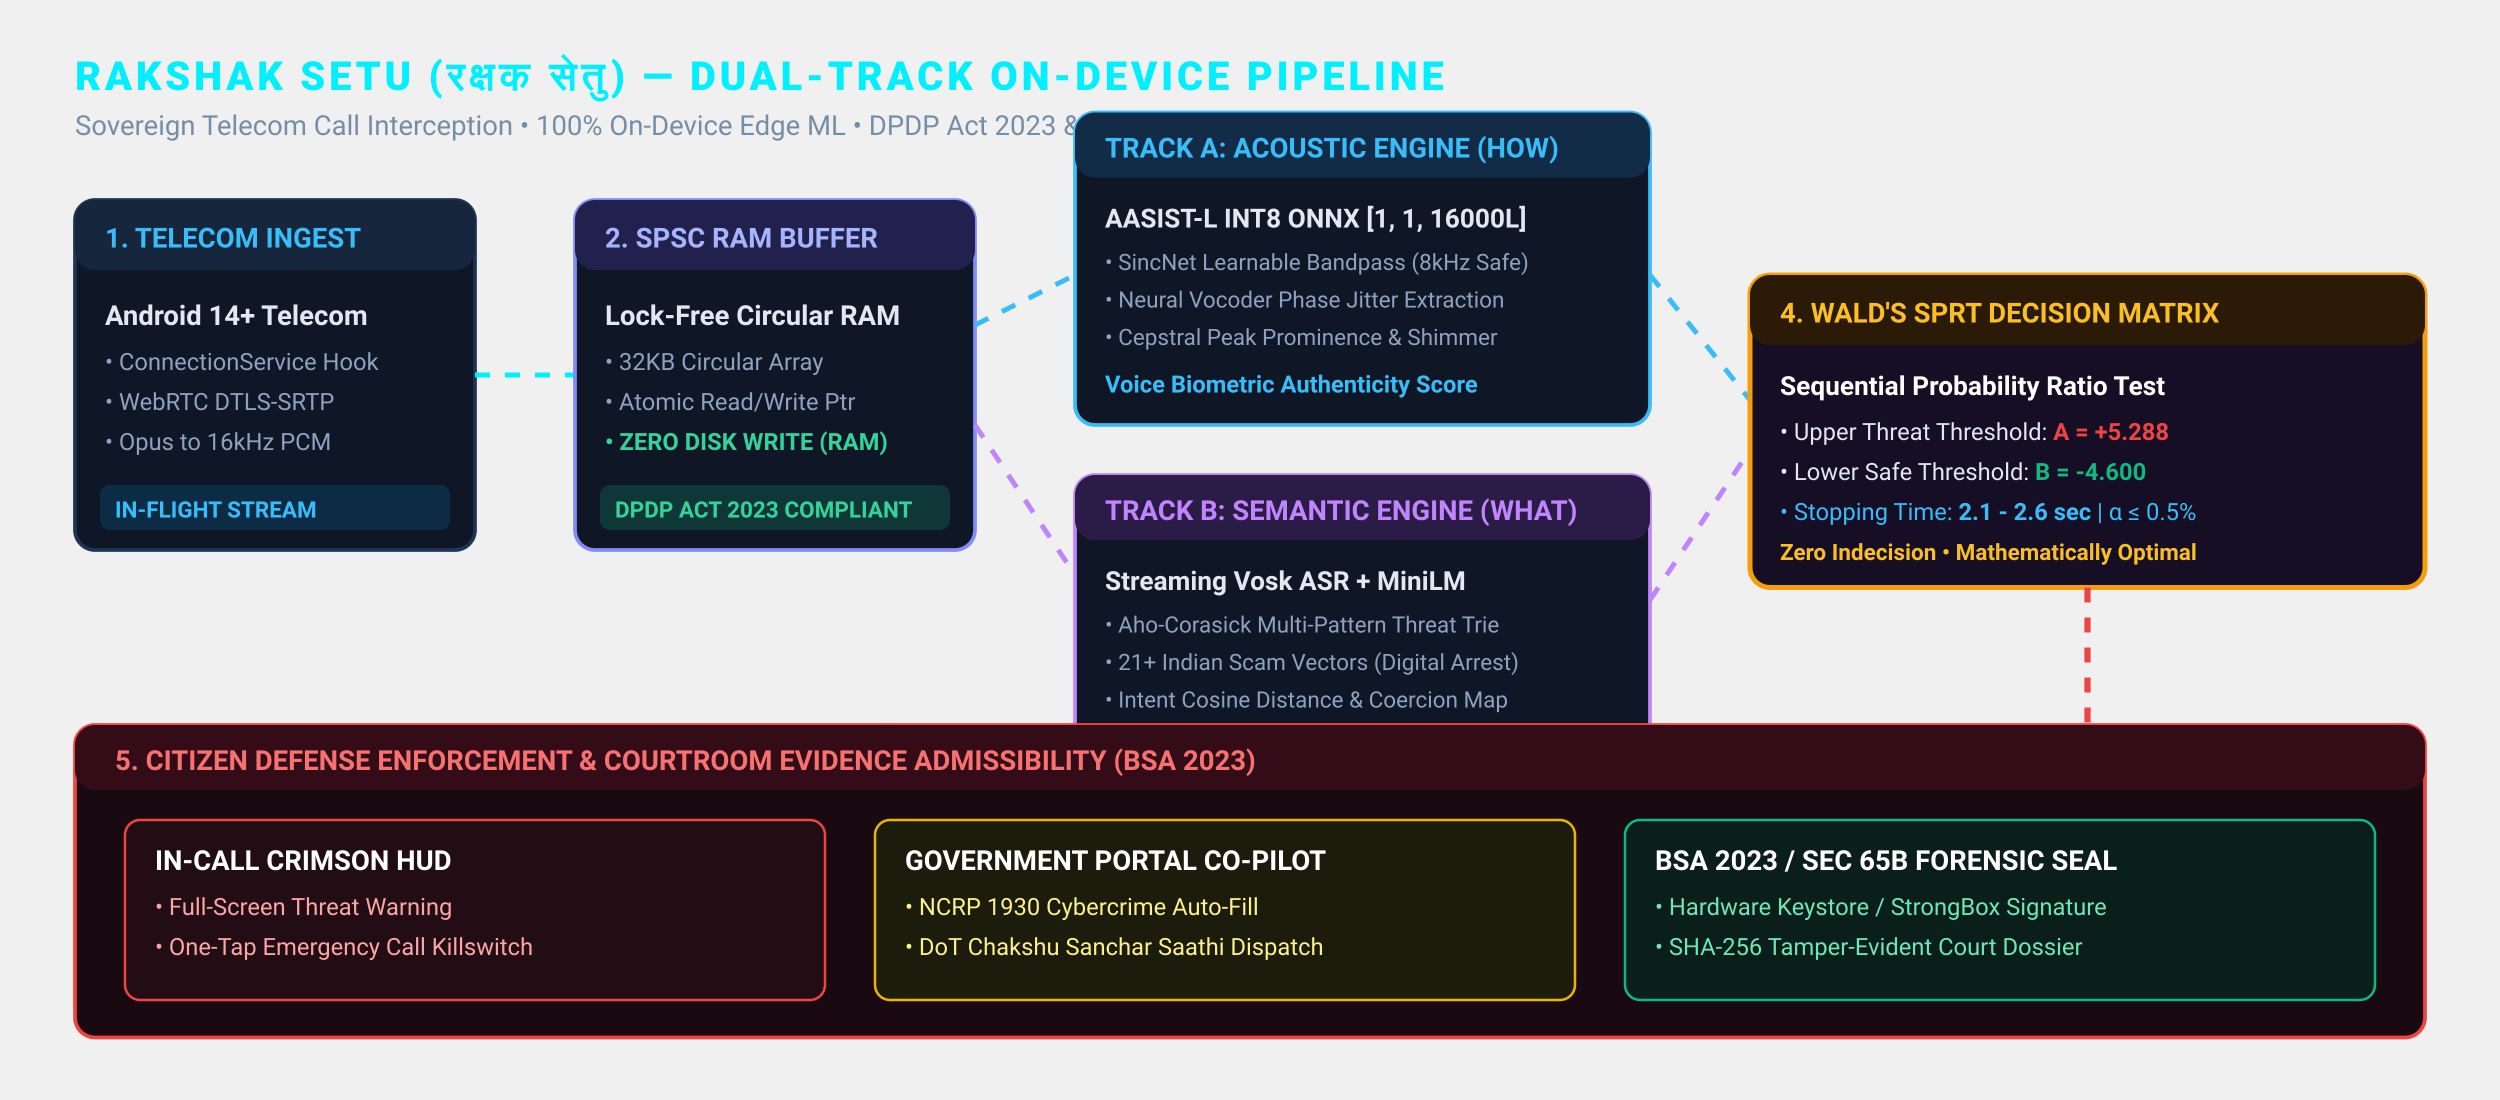
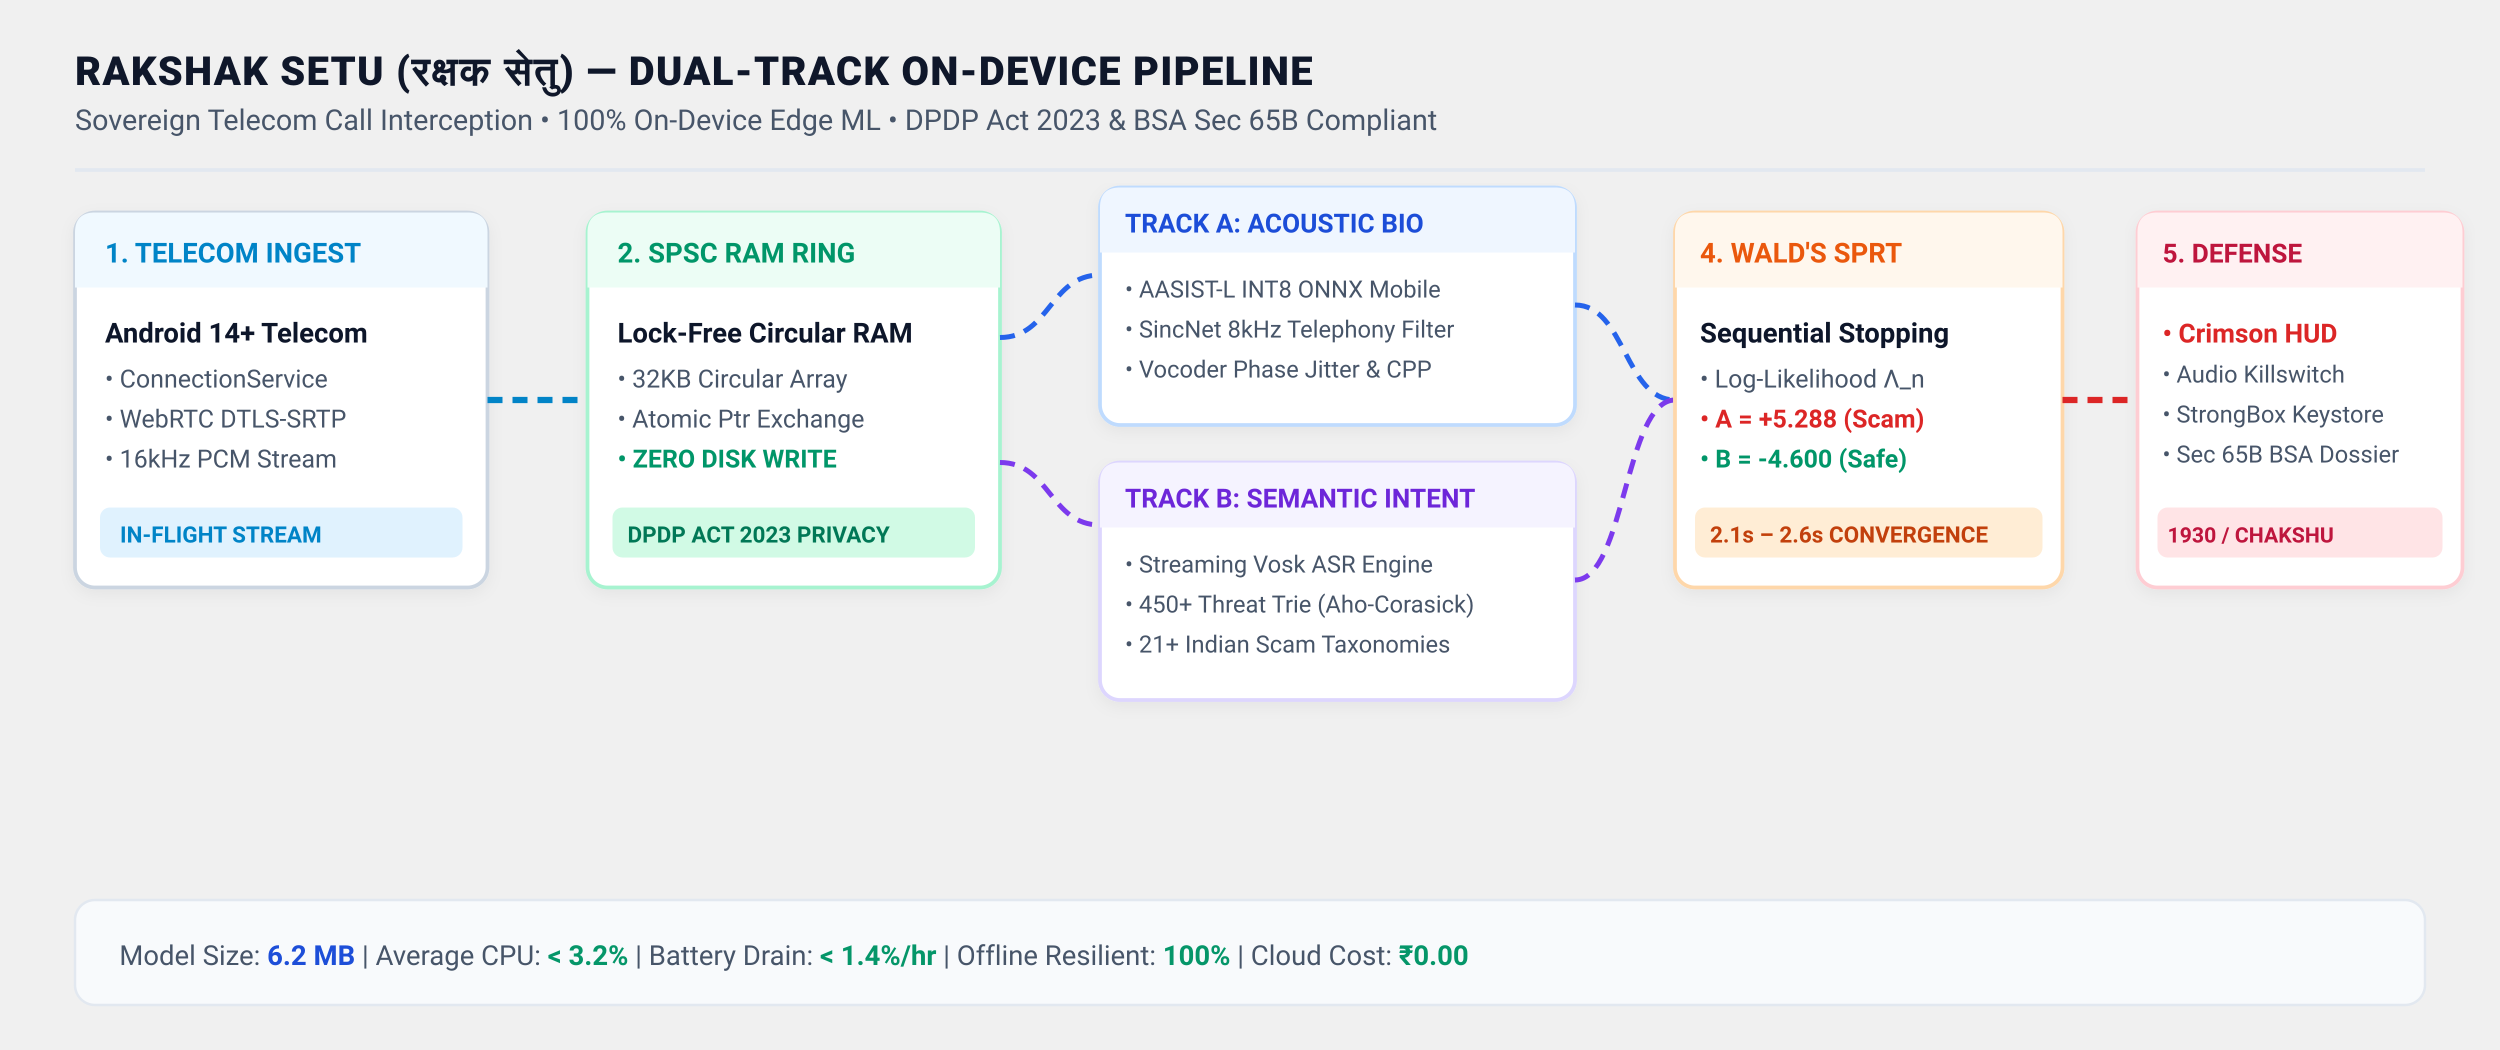
- <svg xmlns="http://www.w3.org/2000/svg" viewBox="0 0 1000 440" width="100%" height="440" style="background: #080c14; border-radius: 12px; font-family: -apple-system, BlinkMacSystemFont, 'Segoe UI', Roboto, Helvetica, Arial, sans-serif;">
+ <svg xmlns="http://www.w3.org/2000/svg" viewBox="0 0 1000 420" width="100%" height="420" style="background: #FFFFFF; border: 1.5px solid #E2E8F0; border-radius: 12px; font-family: -apple-system, BlinkMacSystemFont, 'Segoe UI', Roboto, Helvetica, Arial, sans-serif;">
  <defs>
-     <linearGradient id="pipeGrad" x1="0%" y1="0%" x2="100%" y2="0%">
-       <stop offset="0%" stop-color="#00f0ff" />
-       <stop offset="50%" stop-color="#7928ca" />
-       <stop offset="100%" stop-color="#ff0055" />
-     </linearGradient>
-     <filter id="glowPipe" x="-20%" y="-20%" width="140%" height="140%">
-       <feGaussianBlur stdDeviation="3" result="blur" />
-       <feComposite in="SourceGraphic" in2="blur" operator="over" />
+     <filter id="lightCardShadow" x="-4%" y="-4%" width="108%" height="112%">
+       <feDropShadow dx="0" dy="2" stdDeviation="3" flood-color="#0F172A" flood-opacity="0.05" />
    </filter>
    <style>
-       @keyframes dash {
-         to { stroke-dashoffset: -32; }
+       @keyframes dashAnim {
+         to { stroke-dashoffset: -24; }
      }
-       .flow-path {
-         stroke-dasharray: 6 6;
-         animation: dash 1s linear infinite;
+       .flow-stream {
+         stroke-dasharray: 6 4;
+         animation: dashAnim 1.2s linear infinite;
      }
    </style>
  </defs>
-   <text x="30" y="36" fill="#00f0ff" font-size="16" font-weight="800" letter-spacing="1.5">RAKSHAK SETU (रक्षक सेतु) — DUAL-TRACK ON-DEVICE PIPELINE</text>
-   <text x="30" y="54" fill="#758ea8" font-size="11">Sovereign Telecom Call Interception • 100% On-Device Edge ML • DPDP Act 2023 &amp; BSA Sec 65B Compliant</text>
-   <g transform="translate(30, 80)">
-     <rect x="0" y="0" width="160" height="140" rx="8" fill="#0f1726" stroke="#1e3454" stroke-width="1.5" />
-     <rect x="0" y="0" width="160" height="28" rx="8" fill="#16263d" />
-     <text x="12" y="19" fill="#38bdf8" font-size="11" font-weight="bold">1. TELECOM INGEST</text>
-     <text x="12" y="50" fill="#e2e8f0" font-size="11" font-weight="600">Android 14+ Telecom</text>
-     <text x="12" y="68" fill="#8da2c0" font-size="9.5">• ConnectionService Hook</text>
-     <text x="12" y="84" fill="#8da2c0" font-size="9.5">• WebRTC DTLS-SRTP</text>
-     <text x="12" y="100" fill="#8da2c0" font-size="9.5">• Opus to 16kHz PCM</text>
-     <rect x="10" y="114" width="140" height="18" rx="4" fill="#0284c7" opacity="0.2" />
-     <text x="16" y="127" fill="#38bdf8" font-size="9" font-weight="bold">IN-FLIGHT STREAM</text>
+   <text x="30" y="34" fill="#0F172A" font-size="16" font-weight="800" letter-spacing="0.5">RAKSHAK SETU (रक्षक सेतु) — DUAL-TRACK ON-DEVICE PIPELINE</text>
+   <text x="30" y="52" fill="#475569" font-size="11.5">Sovereign Telecom Call Interception • 100% On-Device Edge ML • DPDP Act 2023 &amp; BSA Sec 65B Compliant</text>
+   <line x1="30" y1="68" x2="970" y2="68" stroke="#E2E8F0" stroke-width="1.5" />
+   <g transform="translate(30, 85)" filter="url(#lightCardShadow)">
+     <rect x="0" y="0" width="165" height="150" rx="8" fill="#FFFFFF" stroke="#CBD5E1" stroke-width="1.5" />
+     <path d="M 0 8 Q 0 0 8 0 L 157 0 Q 165 0 165 8 L 165 30 L 0 30 Z" fill="#F0F9FF" />
+     <text x="12" y="20" fill="#0284C7" font-size="11" font-weight="bold">1. TELECOM INGEST</text>
+     <text x="12" y="52" fill="#0F172A" font-size="11" font-weight="600">Android 14+ Telecom</text>
+     <text x="12" y="70" fill="#475569" font-size="10">• ConnectionService</text>
+     <text x="12" y="86" fill="#475569" font-size="10">• WebRTC DTLS-SRTP</text>
+     <text x="12" y="102" fill="#475569" font-size="10">• 16kHz PCM Stream</text>
+     <rect x="10" y="118" width="145" height="20" rx="4" fill="#E0F2FE" />
+     <text x="18" y="132" fill="#0284C7" font-size="9" font-weight="bold">IN-FLIGHT STREAM</text>
  </g>
-   <path d="M 190,150 L 230,150" stroke="#00f0ff" stroke-width="2" fill="none" class="flow-path">
-     <animate attributeName="stroke-dashoffset" from="0" to="-24" dur="1s" repeatCount="indefinite" />
-   </path>
-   <g transform="translate(230, 80)">
-     <rect x="0" y="0" width="160" height="140" rx="8" fill="#0f1726" stroke="#818cf8" stroke-width="1.5" />
-     <rect x="0" y="0" width="160" height="28" rx="8" fill="#22204c" />
-     <text x="12" y="19" fill="#a5b4fc" font-size="11" font-weight="bold">2. SPSC RAM BUFFER</text>
-     <text x="12" y="50" fill="#e2e8f0" font-size="11" font-weight="600">Lock-Free Circular RAM</text>
-     <text x="12" y="68" fill="#8da2c0" font-size="9.5">• 32KB Circular Array</text>
-     <text x="12" y="84" fill="#8da2c0" font-size="9.5">• Atomic Read/Write Ptr</text>
-     <text x="12" y="100" fill="#34d399" font-size="9.5" font-weight="bold">• ZERO DISK WRITE (RAM)</text>
-     <rect x="10" y="114" width="140" height="18" rx="4" fill="#10b981" opacity="0.2" />
-     <text x="16" y="127" fill="#34d399" font-size="9" font-weight="bold">DPDP ACT 2023 COMPLIANT</text>
+   <line x1="195" y1="160" x2="235" y2="160" stroke="#0284C7" stroke-width="2.5" class="flow-stream" />
+   <g transform="translate(235, 85)" filter="url(#lightCardShadow)">
+     <rect x="0" y="0" width="165" height="150" rx="8" fill="#FFFFFF" stroke="#A7F3D0" stroke-width="1.5" />
+     <path d="M 0 8 Q 0 0 8 0 L 157 0 Q 165 0 165 8 L 165 30 L 0 30 Z" fill="#ECFDF5" />
+     <text x="12" y="20" fill="#059669" font-size="11" font-weight="bold">2. SPSC RAM RING</text>
+     <text x="12" y="52" fill="#0F172A" font-size="11" font-weight="600">Lock-Free Circular RAM</text>
+     <text x="12" y="70" fill="#475569" font-size="10">• 32KB Circular Array</text>
+     <text x="12" y="86" fill="#475569" font-size="10">• Atomic Ptr Exchange</text>
+     <text x="12" y="102" fill="#059669" font-size="10" font-weight="bold">• ZERO DISK WRITE</text>
+     <rect x="10" y="118" width="145" height="20" rx="4" fill="#D1FAE5" />
+     <text x="16" y="132" fill="#047857" font-size="9" font-weight="bold">DPDP ACT 2023 PRIVACY</text>
  </g>
-   <path d="M 390,130 L 430,110" stroke="#38bdf8" stroke-width="2" fill="none" class="flow-path">
-     <animate attributeName="stroke-dashoffset" from="0" to="-24" dur="1s" repeatCount="indefinite" />
-   </path>
-   <path d="M 390,170 L 430,230" stroke="#c084fc" stroke-width="2" fill="none" class="flow-path">
-     <animate attributeName="stroke-dashoffset" from="0" to="-24" dur="1s" repeatCount="indefinite" />
-   </path>
-   <g transform="translate(430, 45)">
-     <rect x="0" y="0" width="230" height="125" rx="8" fill="#0f1726" stroke="#38bdf8" stroke-width="1.5" />
-     <rect x="0" y="0" width="230" height="26" rx="8" fill="#122b47" />
-     <text x="12" y="18" fill="#38bdf8" font-size="11" font-weight="bold">TRACK A: ACOUSTIC ENGINE (HOW)</text>
-     <text x="12" y="46" fill="#e2e8f0" font-size="10.5" font-weight="600">AASIST-L INT8 ONNX [1, 1, 16000L]</text>
-     <text x="12" y="63" fill="#8da2c0" font-size="9">• SincNet Learnable Bandpass (8kHz Safe)</text>
-     <text x="12" y="78" fill="#8da2c0" font-size="9">• Neural Vocoder Phase Jitter Extraction</text>
-     <text x="12" y="93" fill="#8da2c0" font-size="9">• Cepstral Peak Prominence &amp; Shimmer</text>
-     <text x="12" y="112" fill="#38bdf8" font-size="9.5" font-weight="bold">Voice Biometric Authenticity Score</text>
+   <path d="M 400,135 C 420,135 420,110 440,110" fill="none" stroke="#2563EB" stroke-width="2" class="flow-stream" />
+   <path d="M 400,185 C 420,185 420,210 440,210" fill="none" stroke="#7C3AED" stroke-width="2" class="flow-stream" />
+   <g transform="translate(440, 75)" filter="url(#lightCardShadow)">
+     <rect x="0" y="0" width="190" height="95" rx="8" fill="#FFFFFF" stroke="#BFDBFE" stroke-width="1.5" />
+     <path d="M 0 8 Q 0 0 8 0 L 182 0 Q 190 0 190 8 L 190 26 L 0 26 Z" fill="#EFF6FF" />
+     <text x="10" y="18" fill="#1D4ED8" font-size="10.5" font-weight="bold">TRACK A: ACOUSTIC BIO</text>
+     <text x="10" y="44" fill="#475569" font-size="9.5">• AASIST-L INT8 ONNX Mobile</text>
+     <text x="10" y="60" fill="#475569" font-size="9.5">• SincNet 8kHz Telephony Filter</text>
+     <text x="10" y="76" fill="#475569" font-size="9.5">• Vocoder Phase Jitter &amp; CPP</text>
  </g>
-   <g transform="translate(430, 190)">
-     <rect x="0" y="0" width="230" height="125" rx="8" fill="#0f1726" stroke="#c084fc" stroke-width="1.5" />
-     <rect x="0" y="0" width="230" height="26" rx="8" fill="#2b1b47" />
-     <text x="12" y="18" fill="#c084fc" font-size="11" font-weight="bold">TRACK B: SEMANTIC ENGINE (WHAT)</text>
-     <text x="12" y="46" fill="#e2e8f0" font-size="10.5" font-weight="600">Streaming Vosk ASR + MiniLM</text>
-     <text x="12" y="63" fill="#8da2c0" font-size="9">• Aho-Corasick Multi-Pattern Threat Trie</text>
-     <text x="12" y="78" fill="#8da2c0" font-size="9">• 21+ Indian Scam Vectors (Digital Arrest)</text>
-     <text x="12" y="93" fill="#8da2c0" font-size="9">• Intent Cosine Distance &amp; Coercion Map</text>
-     <text x="12" y="112" fill="#c084fc" font-size="9.5" font-weight="bold">Extortion &amp; Scam Intent Score</text>
+   <g transform="translate(440, 185)" filter="url(#lightCardShadow)">
+     <rect x="0" y="0" width="190" height="95" rx="8" fill="#FFFFFF" stroke="#DDD6FE" stroke-width="1.5" />
+     <path d="M 0 8 Q 0 0 8 0 L 182 0 Q 190 0 190 8 L 190 26 L 0 26 Z" fill="#F5F3FF" />
+     <text x="10" y="18" fill="#6D28D9" font-size="10.5" font-weight="bold">TRACK B: SEMANTIC INTENT</text>
+     <text x="10" y="44" fill="#475569" font-size="9.5">• Streaming Vosk ASR Engine</text>
+     <text x="10" y="60" fill="#475569" font-size="9.5">• 450+ Threat Trie (Aho-Corasick)</text>
+     <text x="10" y="76" fill="#475569" font-size="9.5">• 21+ Indian Scam Taxonomies</text>
  </g>
-   <path d="M 660,110 L 700,160" stroke="#38bdf8" stroke-width="2" fill="none" class="flow-path">
-     <animate attributeName="stroke-dashoffset" from="0" to="-24" dur="1s" repeatCount="indefinite" />
-   </path>
-   <path d="M 660,240 L 700,180" stroke="#c084fc" stroke-width="2" fill="none" class="flow-path">
-     <animate attributeName="stroke-dashoffset" from="0" to="-24" dur="1s" repeatCount="indefinite" />
-   </path>
-   <g transform="translate(700, 110)">
-     <rect x="0" y="0" width="270" height="125" rx="8" fill="#150e24" stroke="#f59e0b" stroke-width="2" />
-     <rect x="0" y="0" width="270" height="28" rx="8" fill="#2b1a05" />
-     <text x="12" y="19" fill="#fbbf24" font-size="11" font-weight="bold">4. WALD'S SPRT DECISION MATRIX</text>
-     <text x="12" y="48" fill="#ffffff" font-size="10.5" font-weight="bold">Sequential Probability Ratio Test</text>
-     <text x="12" y="66" fill="#e2e8f0" font-size="9.5">• Upper Threat Threshold: <tspan fill="#ef4444" font-weight="bold">A = +5.288</tspan>
-     </text>
-     <text x="12" y="82" fill="#e2e8f0" font-size="9.5">• Lower Safe Threshold: <tspan fill="#10b981" font-weight="bold">B = -4.600</tspan>
-     </text>
-     <text x="12" y="98" fill="#38bdf8" font-size="9.5">• Stopping Time: <tspan font-weight="bold">2.1 - 2.6 sec</tspan> | α ≤ 0.5%</text>
-     <text x="12" y="114" fill="#fbbf24" font-size="9" font-weight="bold">Zero Indecision • Mathematically Optimal</text>
+   <path d="M 630,122 C 650,122 650,160 670,160" fill="none" stroke="#2563EB" stroke-width="2" class="flow-stream" />
+   <path d="M 630,232 C 650,232 650,160 670,160" fill="none" stroke="#7C3AED" stroke-width="2" class="flow-stream" />
+   <g transform="translate(670, 85)" filter="url(#lightCardShadow)">
+     <rect x="0" y="0" width="155" height="150" rx="8" fill="#FFFFFF" stroke="#FED7AA" stroke-width="1.5" />
+     <path d="M 0 8 Q 0 0 8 0 L 147 0 Q 155 0 155 8 L 155 30 L 0 30 Z" fill="#FFF7ED" />
+     <text x="10" y="20" fill="#EA580C" font-size="11" font-weight="bold">4. WALD'S SPRT</text>
+     <text x="10" y="52" fill="#0F172A" font-size="11" font-weight="600">Sequential Stopping</text>
+     <text x="10" y="70" fill="#475569" font-size="10">• Log-Likelihood Λ_n</text>
+     <text x="10" y="86" fill="#DC2626" font-size="10" font-weight="bold">• A = +5.288 (Scam)</text>
+     <text x="10" y="102" fill="#059669" font-size="10" font-weight="bold">• B = -4.600 (Safe)</text>
+     <rect x="8" y="118" width="139" height="20" rx="4" fill="#FFEDD5" />
+     <text x="14" y="132" fill="#C2410C" font-size="9" font-weight="bold">2.1s – 2.6s CONVERGENCE</text>
  </g>
-   <path d="M 835,235 L 835,290" stroke="#ef4444" stroke-width="2.5" fill="none" class="flow-path">
-     <animate attributeName="stroke-dashoffset" from="0" to="-24" dur="1s" repeatCount="indefinite" />
-   </path>
-   <g transform="translate(30, 290)">
-     <rect x="0" y="0" width="940" height="125" rx="8" fill="#180a10" stroke="#ef4444" stroke-width="1.5" />
-     <rect x="0" y="0" width="940" height="26" rx="8" fill="#330c17" />
-     <text x="16" y="18" fill="#f87171" font-size="11" font-weight="bold">5. CITIZEN DEFENSE ENFORCEMENT &amp; COURTROOM EVIDENCE ADMISSIBILITY (BSA 2023)</text>
-     <g transform="translate(20, 38)">
-       <rect x="0" y="0" width="280" height="72" rx="6" fill="#220d15" stroke="#ef4444" />
-       <text x="12" y="20" fill="#ffffff" font-size="11" font-weight="bold">IN-CALL CRIMSON HUD</text>
-       <text x="12" y="38" fill="#fca5a5" font-size="9.5">• Full-Screen Threat Warning</text>
-       <text x="12" y="54" fill="#fca5a5" font-size="9.5">• One-Tap Emergency Call Killswitch</text>
-     </g>
-     <g transform="translate(320, 38)">
-       <rect x="0" y="0" width="280" height="72" rx="6" fill="#1b1c0b" stroke="#eab308" />
-       <text x="12" y="20" fill="#ffffff" font-size="11" font-weight="bold">GOVERNMENT PORTAL CO-PILOT</text>
-       <text x="12" y="38" fill="#fef08a" font-size="9.5">• NCRP 1930 Cybercrime Auto-Fill</text>
-       <text x="12" y="54" fill="#fef08a" font-size="9.5">• DoT Chakshu Sanchar Saathi Dispatch</text>
-     </g>
-     <g transform="translate(620, 38)">
-       <rect x="0" y="0" width="300" height="72" rx="6" fill="#0b1f1a" stroke="#10b981" />
-       <text x="12" y="20" fill="#ffffff" font-size="11" font-weight="bold">BSA 2023 / SEC 65B FORENSIC SEAL</text>
-       <text x="12" y="38" fill="#6ee7b7" font-size="9.5">• Hardware Keystore / StrongBox Signature</text>
-       <text x="12" y="54" fill="#6ee7b7" font-size="9.5">• SHA-256 Tamper-Evident Court Dossier</text>
-     </g>
+   <line x1="825" y1="160" x2="855" y2="160" stroke="#DC2626" stroke-width="2.5" class="flow-stream" />
+   <g transform="translate(855, 85)" filter="url(#lightCardShadow)">
+     <rect x="0" y="0" width="130" height="150" rx="8" fill="#FFFFFF" stroke="#FECDD3" stroke-width="1.5" />
+     <path d="M 0 8 Q 0 0 8 0 L 122 0 Q 130 0 130 8 L 130 30 L 0 30 Z" fill="#FFF1F2" />
+     <text x="10" y="20" fill="#BE123C" font-size="10.5" font-weight="bold">5. DEFENSE</text>
+     <text x="10" y="52" fill="#DC2626" font-size="10.5" font-weight="700">• Crimson HUD</text>
+     <text x="10" y="68" fill="#475569" font-size="9.5">• Audio Killswitch</text>
+     <text x="10" y="84" fill="#475569" font-size="9.5">• StrongBox Keystore</text>
+     <text x="10" y="100" fill="#475569" font-size="9.5">• Sec 65B BSA Dossier</text>
+     <rect x="8" y="118" width="114" height="20" rx="4" fill="#FFE4E6" />
+     <text x="12" y="132" fill="#BE123C" font-size="8.5" font-weight="bold">1930 / CHAKSHU</text>
  </g>
+   <rect x="30" y="360" width="940" height="42" rx="8" fill="#F8FAFC" stroke="#E2E8F0" stroke-width="1" />
+   <text x="45" y="386" fill="#475569" font-size="11">
+     <strong>Edge Resource Profile:</strong> Model Size: <tspan fill="#1D4ED8" font-weight="700">6.2 MB</tspan> | Average CPU: <tspan fill="#059669" font-weight="700">&lt; 3.2%</tspan> | Battery Drain: <tspan fill="#059669" font-weight="700">&lt; 1.4%/hr</tspan> | Offline Resilient: <tspan fill="#059669" font-weight="700">100%</tspan> | Cloud Cost: <tspan fill="#059669" font-weight="700">₹0.00</tspan>
+   </text>
</svg>
